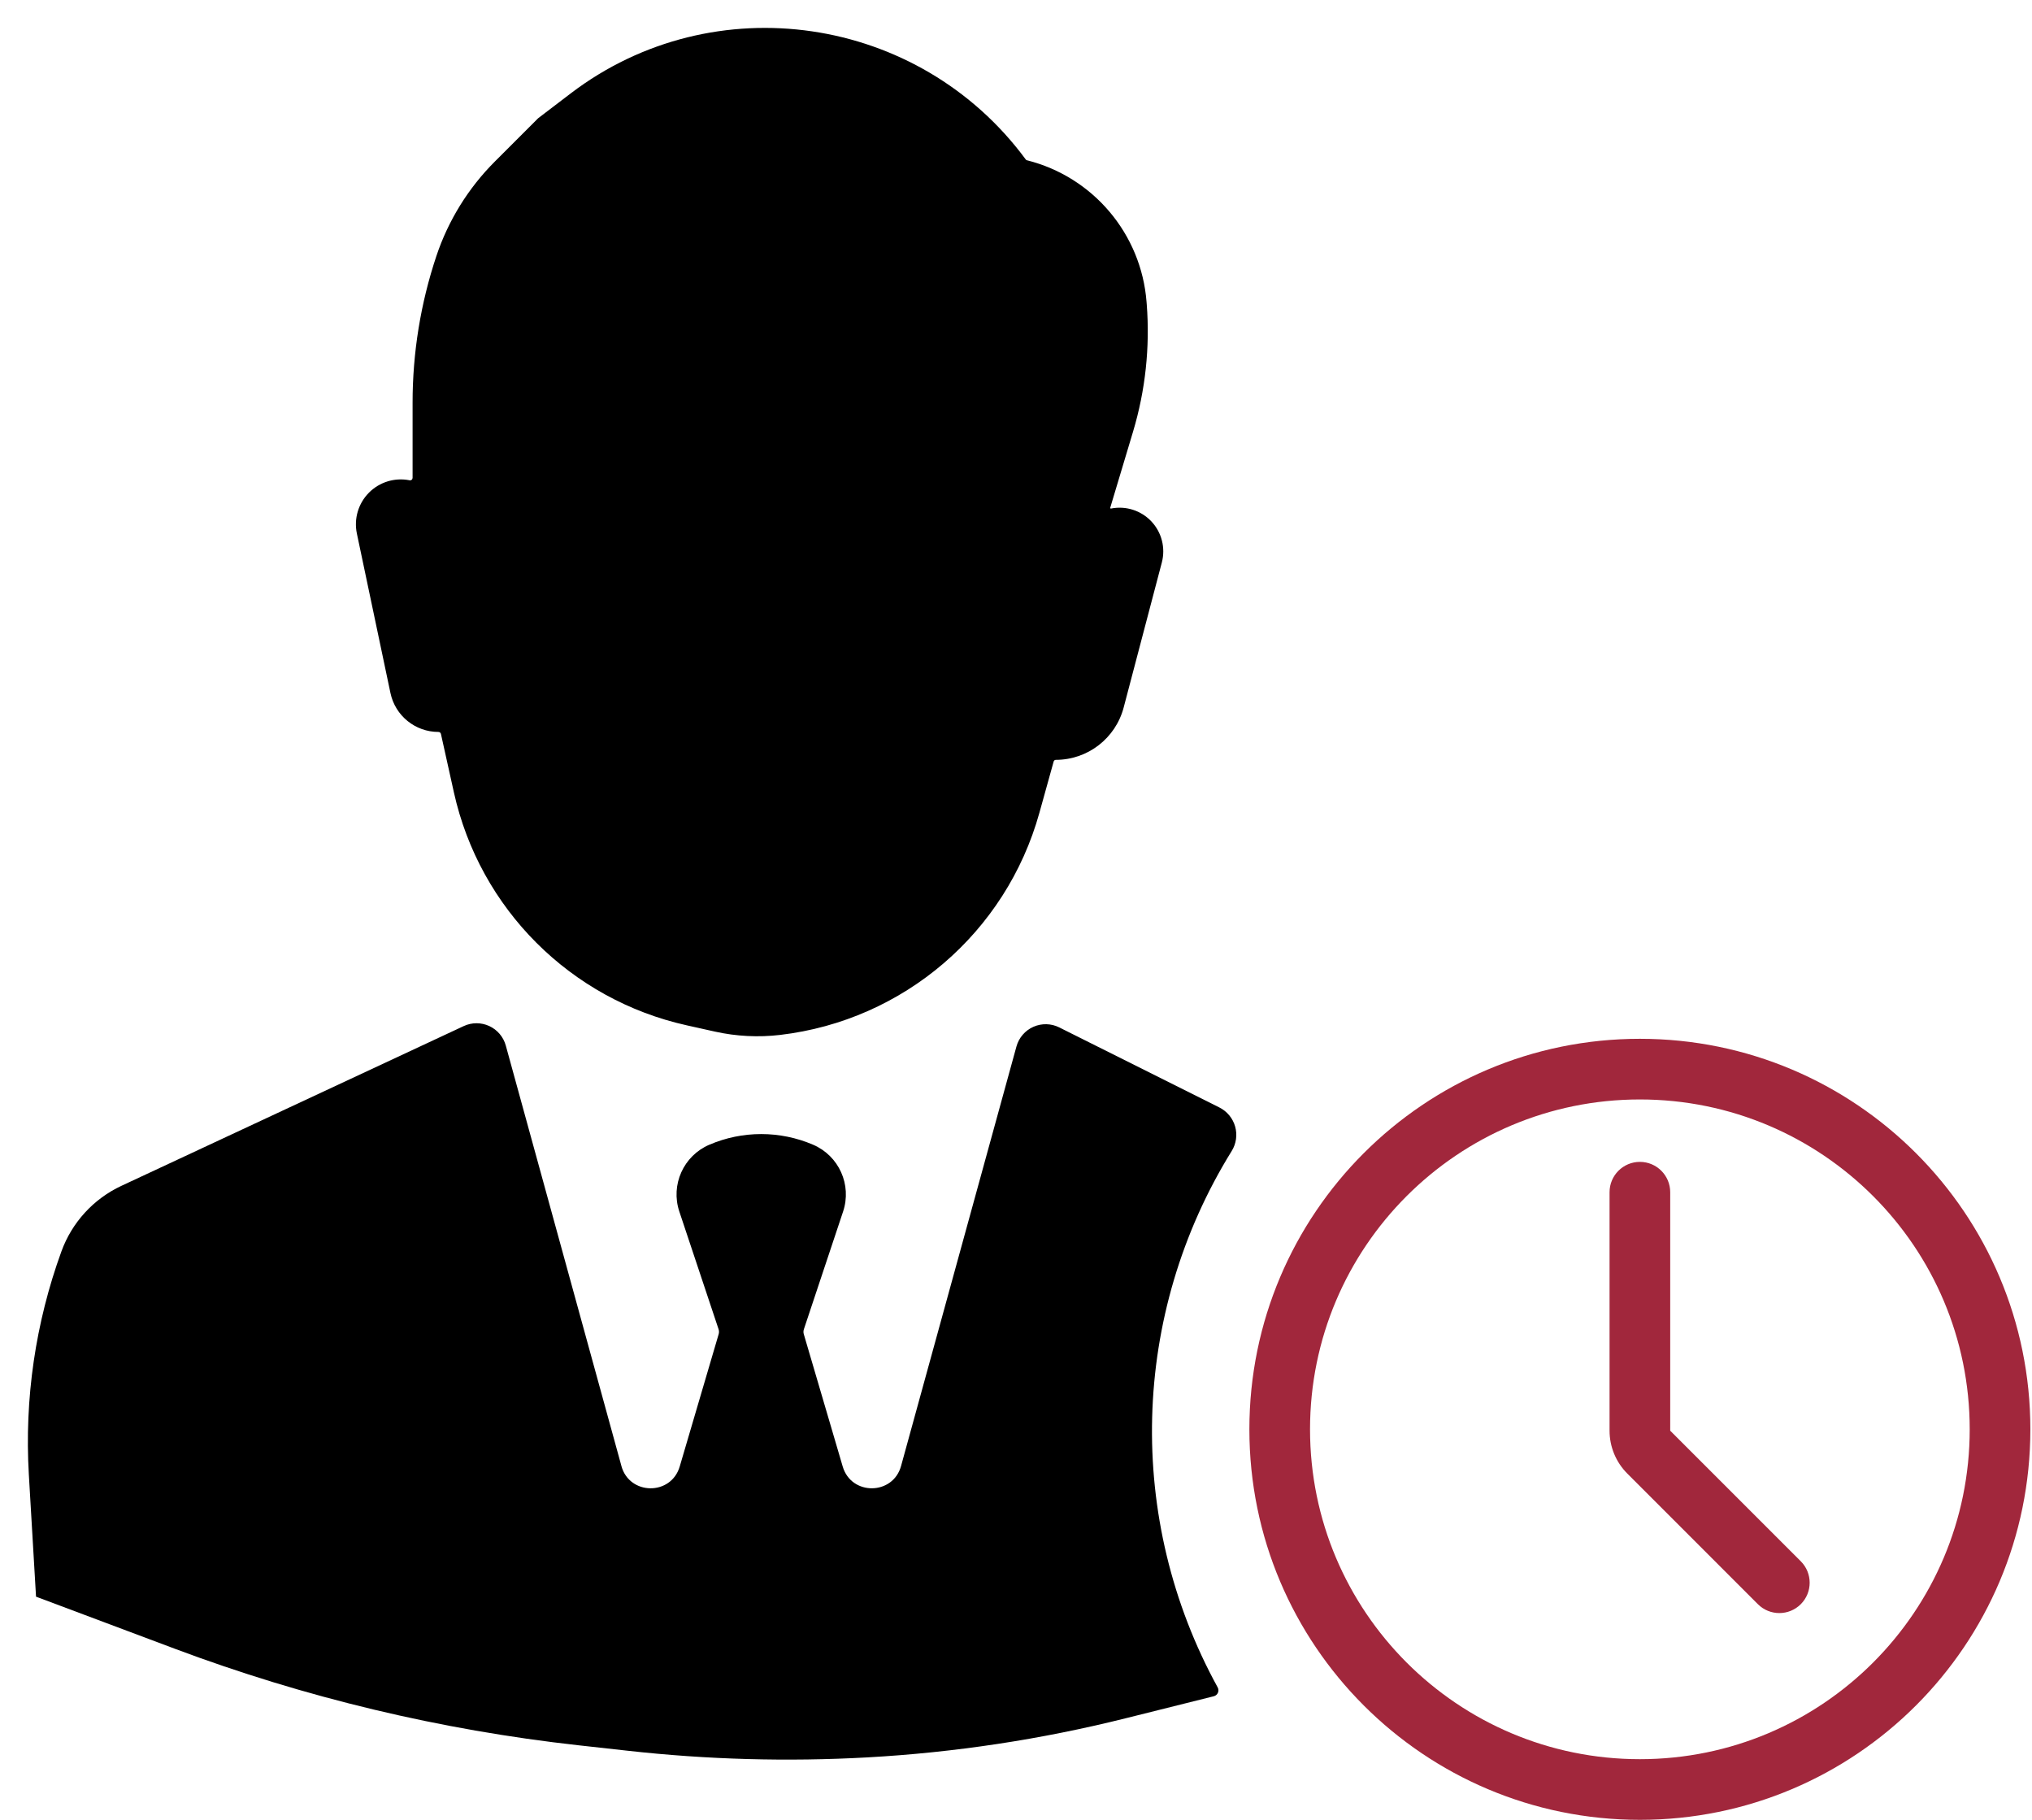
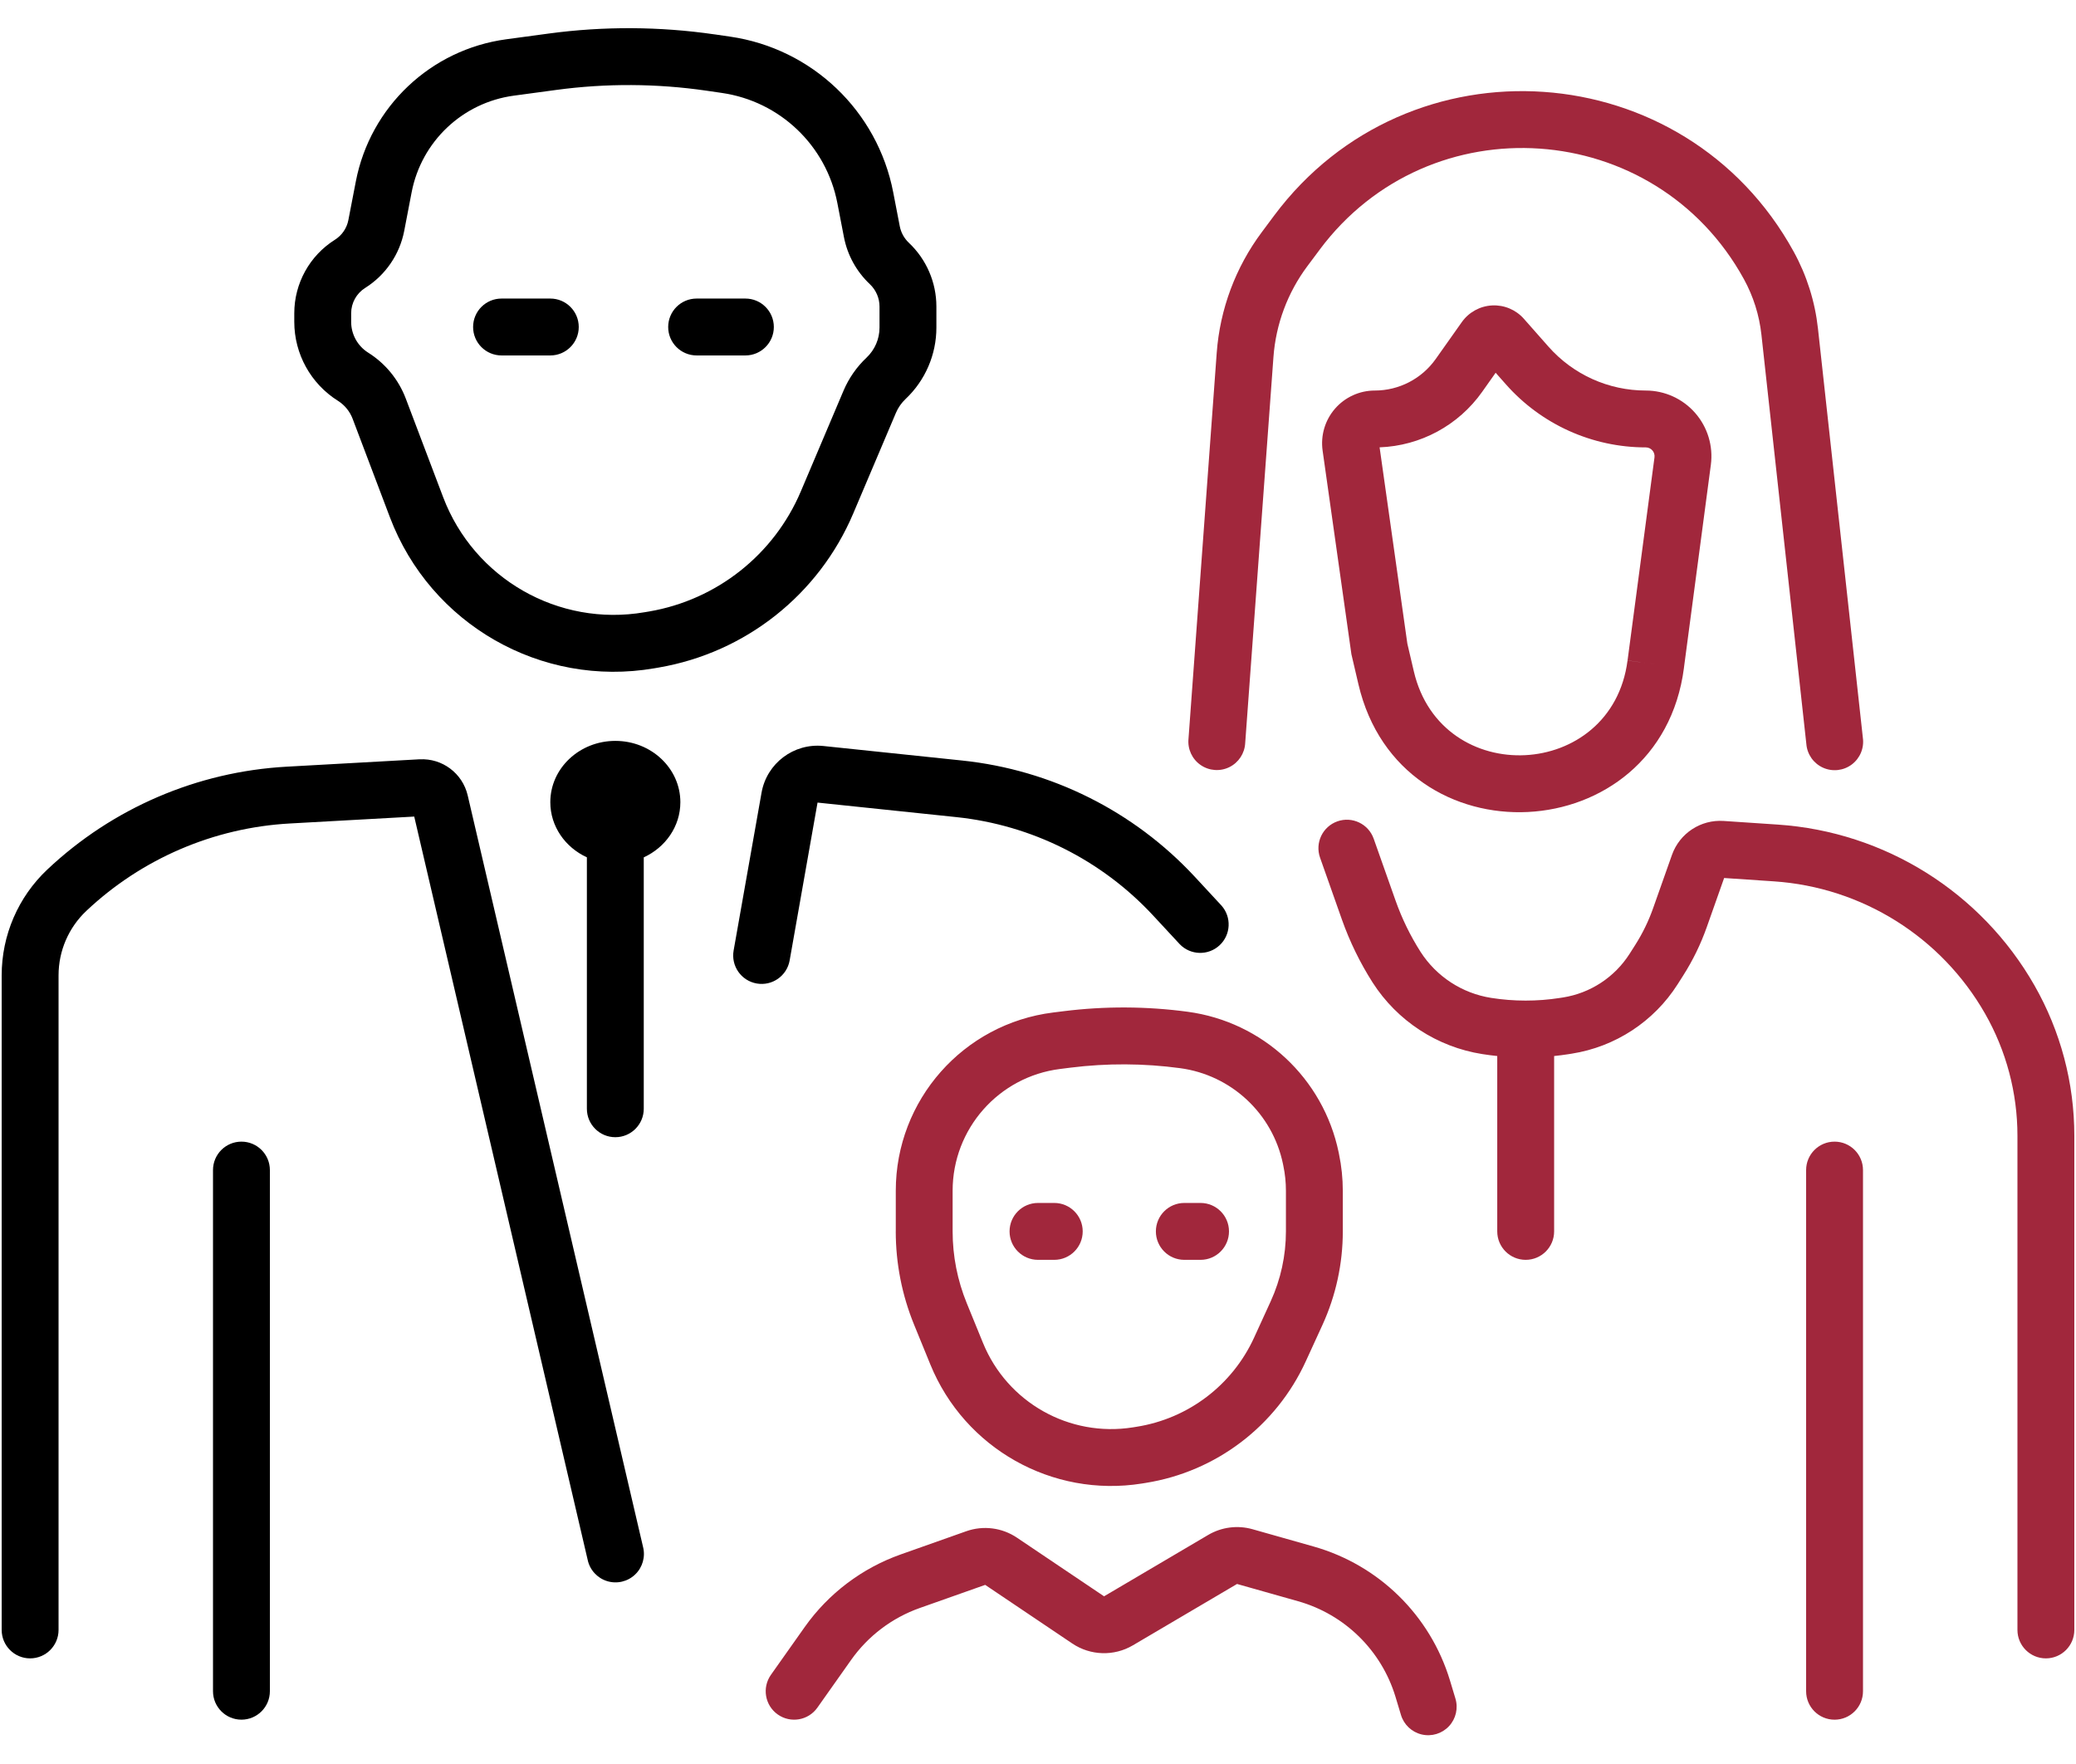
- <svg xmlns="http://www.w3.org/2000/svg" width="67" height="60" fill="none">
-   <path fill-rule="evenodd" clip-rule="evenodd" d="M18.817 3.08l-1.074.819-1.426 1.426a7.986 7.986 0 00-1.93 3.121 15.266 15.266 0 00-.783 4.828v2.48a.082.082 0 01-.098.081 1.48 1.48 0 00-1.739 1.756l1.107 5.258a1.616 1.616 0 001.582 1.283c.04 0 .074.028.083.067l.428 1.93a10.11 10.11 0 007.677 7.676l.93.207a6.44 6.44 0 002.15.109 10.096 10.096 0 008.548-7.325l.47-1.69a.074.074 0 01.07-.054c1.052 0 1.97-.709 2.238-1.725l1.258-4.78a1.44 1.44 0 00-1.676-1.78.022.022 0 01-.025-.027l.752-2.507a11.53 11.53 0 00.452-4.198l-.006-.076a5.233 5.233 0 00-3.948-4.676.056.056 0 01-.032-.021C30.307.488 23.535-.514 18.817 3.08zm1.673 45.254l-3.813-13.863a1 1 0 00-1.387-.641L4.005 39.096a3.828 3.828 0 00-1.979 2.16 18.375 18.375 0 00-1.075 7.36l.237 4.026 4.582 1.719a55.287 55.287 0 0013.306 3.181l1.623.18c2.623.292 5.266.365 7.901.219a45.507 45.507 0 008.513-1.289l2.909-.727a.201.201 0 00.127-.293 17.55 17.55 0 01.463-17.683 1.01 1.01 0 00-.405-1.435l-5.28-2.64a1 1 0 00-1.412.628L29.71 48.334c-.267.97-1.64.983-1.924.017l-1.283-4.364a.27.27 0 01.003-.162l1.293-3.881a1.783 1.783 0 00-.99-2.203 4.342 4.342 0 00-3.42 0 1.783 1.783 0 00-.99 2.203l1.294 3.88a.27.27 0 01.003.163l-1.284 4.364c-.284.966-1.656.954-1.923-.017z" fill="#000" />
-   <path fill-rule="evenodd" clip-rule="evenodd" d="M64.946 47.124C64.946 53.131 60.077 58 54.071 58c-6.007 0-10.876-4.87-10.876-10.876 0-6.006 4.87-10.875 10.876-10.875 6.006 0 10.875 4.869 10.875 10.875zm2 0C66.946 54.235 61.182 60 54.071 60s-12.876-5.765-12.876-12.876c0-7.11 5.765-12.875 12.876-12.875 7.11 0 12.875 5.764 12.875 12.875zm-11.875-7.817a1 1 0 10-2 0v7.863a2 2 0 00.586 1.414l4.305 4.306a1 1 0 101.414-1.415l-4.305-4.305v-7.863z" fill="#A1273C" />
+ <svg xmlns="http://www.w3.org/2000/svg" width="73" height="62" fill="none">
+   <path fill-rule="evenodd" clip-rule="evenodd" d="M46.405 8.777C50.273 3.595 58.203 4.144 61.32 9.81c.333.605.543 1.27.618 1.956l1.58 14.392a1 1 0 101.987-.219l-1.579-14.391a7.249 7.249 0 00-.854-2.702c-3.817-6.94-13.53-7.613-18.269-1.266l-.434.583a8.087 8.087 0 00-1.585 4.247l-.992 13.566a1 1 0 101.994.146l.993-13.566a6.087 6.087 0 011.192-3.197l.435-.582zm-4.907 28.779a14.964 14.964 0 00-3.85-.019l-.37.047a4.315 4.315 0 00-3.78 4.281v1.43c0 .865.169 1.721.496 2.522l.572 1.4a4.868 4.868 0 005.271 2.968l.136-.022a5.483 5.483 0 004.126-3.134l.583-1.275a5.913 5.913 0 00.536-2.46V41.87c0-.298-.03-.596-.092-.888l-.012-.06a4.275 4.275 0 00-3.616-3.366zm-10 5.739a8.67 8.67 0 00.644 3.278l.572 1.4a6.869 6.869 0 007.437 4.187l.136-.022a7.484 7.484 0 005.63-4.277l.584-1.274a7.914 7.914 0 00.717-3.292V41.87c0-.435-.045-.87-.134-1.295l-.012-.06a6.275 6.275 0 00-5.307-4.942 16.968 16.968 0 00-4.364-.02l-.37.046a6.315 6.315 0 00-5.532 6.266v1.43zm21.151-6.166a9.764 9.764 0 01-.524-.068 5.619 5.619 0 01-3.86-2.519 10.886 10.886 0 01-1.08-2.216l-.767-2.172a1 1 0 111.886-.666l.767 2.17a8.84 8.84 0 00.882 1.81 3.62 3.62 0 002.482 1.617c.798.126 1.62.127 2.415.002l.106-.016a3.41 3.41 0 002.348-1.538l.196-.308c.258-.406.47-.84.63-1.294l.662-1.872a1.8 1.8 0 011.817-1.195l1.906.128a11.262 11.262 0 019.023 5.652 10.66 10.66 0 011.403 5.286v17.377a1 1 0 11-2 0V39.93a8.66 8.66 0 00-1.14-4.294 9.262 9.262 0 00-7.42-4.648l-1.754-.118-.611 1.728a8.352 8.352 0 01-.828 1.7l-.196.308a5.41 5.41 0 01-3.725 2.44l-.106.017a9.54 9.54 0 01-.512.066v6.166a1 1 0 01-2 0v-6.166zm12.861 4.01a1 1 0 10-2 0v18.324a1 1 0 002 0V41.139zM36.5 42.295a1 1 0 100 2h.572a1 1 0 100-2H36.5zm7.543 11.471a2 2 0 00-1.56.202l-3.66 2.157-3.062-2.061a2 2 0 00-1.784-.227l-2.3.814a7 7 0 00-3.383 2.558l-1.185 1.676a1 1 0 001.633 1.155l1.185-1.676a5 5 0 012.416-1.828l2.3-.813 3.062 2.061a2 2 0 002.132.064l3.662-2.157 2.147.607a5 5 0 013.425 3.361l.191.633a1 1 0 101.914-.58l-.191-.633a7 7 0 00-4.794-4.705l-2.148-.608zm-3.398-10.471a1 1 0 011-1h.571a1 1 0 110 2h-.571a1 1 0 01-1-1zm11.948-30.19l-.474.671a4.625 4.625 0 01-3.607 1.952l.976 6.903.227.97c.967 4.147 6.967 3.846 7.515-.376l.992.129-.991-.132.947-7.142a.309.309 0 00-.306-.35 6.563 6.563 0 01-4.918-2.216l-.361-.408zm6.62 10.378l.947-7.14a2.309 2.309 0 00-2.288-2.612 4.563 4.563 0 01-3.42-1.541l-.868-.983a1.394 1.394 0 00-2.182.119l-.916 1.295a2.624 2.624 0 01-2.143 1.11 1.853 1.853 0 00-1.835 2.112l1.006 7.112.006.044.01.043.237 1.014c1.474 6.315 10.61 5.857 11.447-.572v-.001z" fill="#A1273C" />
+   <path fill-rule="evenodd" clip-rule="evenodd" d="M19.566 3.161a19.033 19.033 0 015.273.027l.548.08a4.84 4.84 0 014.058 3.873l.23 1.19c.122.636.441 1.216.912 1.66.217.205.34.49.34.788v.739c0 .4-.165.78-.455 1.055a3.45 3.45 0 00-.81 1.162l-1.501 3.54a7.098 7.098 0 01-5.335 4.224l-.163.027a6.414 6.414 0 01-7.082-4.05l-1.312-3.462a3.28 3.28 0 00-1.322-1.615 1.28 1.28 0 01-.599-1.084v-.3c0-.362.186-.699.493-.892a3.053 3.053 0 001.373-2.006l.261-1.358a4.237 4.237 0 013.595-3.396l1.496-.202zm5.56-1.952a21.033 21.033 0 00-5.827-.03l-1.496.202a6.237 6.237 0 00-5.291 5l-.262 1.357a1.053 1.053 0 01-.474.692 3.053 3.053 0 00-1.428 2.585v.3a3.28 3.28 0 001.535 2.777c.236.149.417.37.516.63l1.311 3.463a8.415 8.415 0 009.291 5.313l.163-.028a9.098 9.098 0 006.838-5.414l1.502-3.54a1.45 1.45 0 01.34-.488 3.45 3.45 0 001.083-2.51v-.739c0-.849-.35-1.66-.968-2.243a1.083 1.083 0 01-.32-.583l-.23-1.19a6.84 6.84 0 00-5.735-5.475l-.548-.08zM9.49 41.139a1 1 0 10-2 0v18.323h1-1a1 1 0 102 0h-1 1V41.139zm7.146-29.642a1 1 0 011-1h1.715a1 1 0 010 2h-1.715a1 1 0 01-1-1zm7.86-1a1 1 0 000 2h1.715a1 1 0 100-2h-1.715zm-9.743 16.2a1.645 1.645 0 011.693 1.269l6.165 26.419a1 1 0 11-1.947.455l-6.098-26.13-4.376.243a11.343 11.343 0 00-7.153 3.072 3.115 3.115 0 00-.978 2.266v23.016a1 1 0 11-2 0V34.291c0-1.408.58-2.755 1.606-3.72a13.343 13.343 0 018.414-3.615l4.674-.26zm14.203-.468a2 2 0 00-2.177 1.64l-.982 5.55a1 1 0 001.97.349l.981-5.55 4.882.511a11 11 0 016.917 3.458l.936 1.009a1 1 0 001.466-1.36l-.936-1.01a13 13 0 00-8.175-4.086l-4.882-.511zm-6.319 3.915v8.839a1 1 0 11-2 0v-8.84c-.761-.35-1.286-1.086-1.286-1.939 0-1.19 1.024-2.155 2.287-2.155 1.262 0 2.286.965 2.286 2.155 0 .853-.525 1.59-1.287 1.94z" fill="#000" />
</svg>
